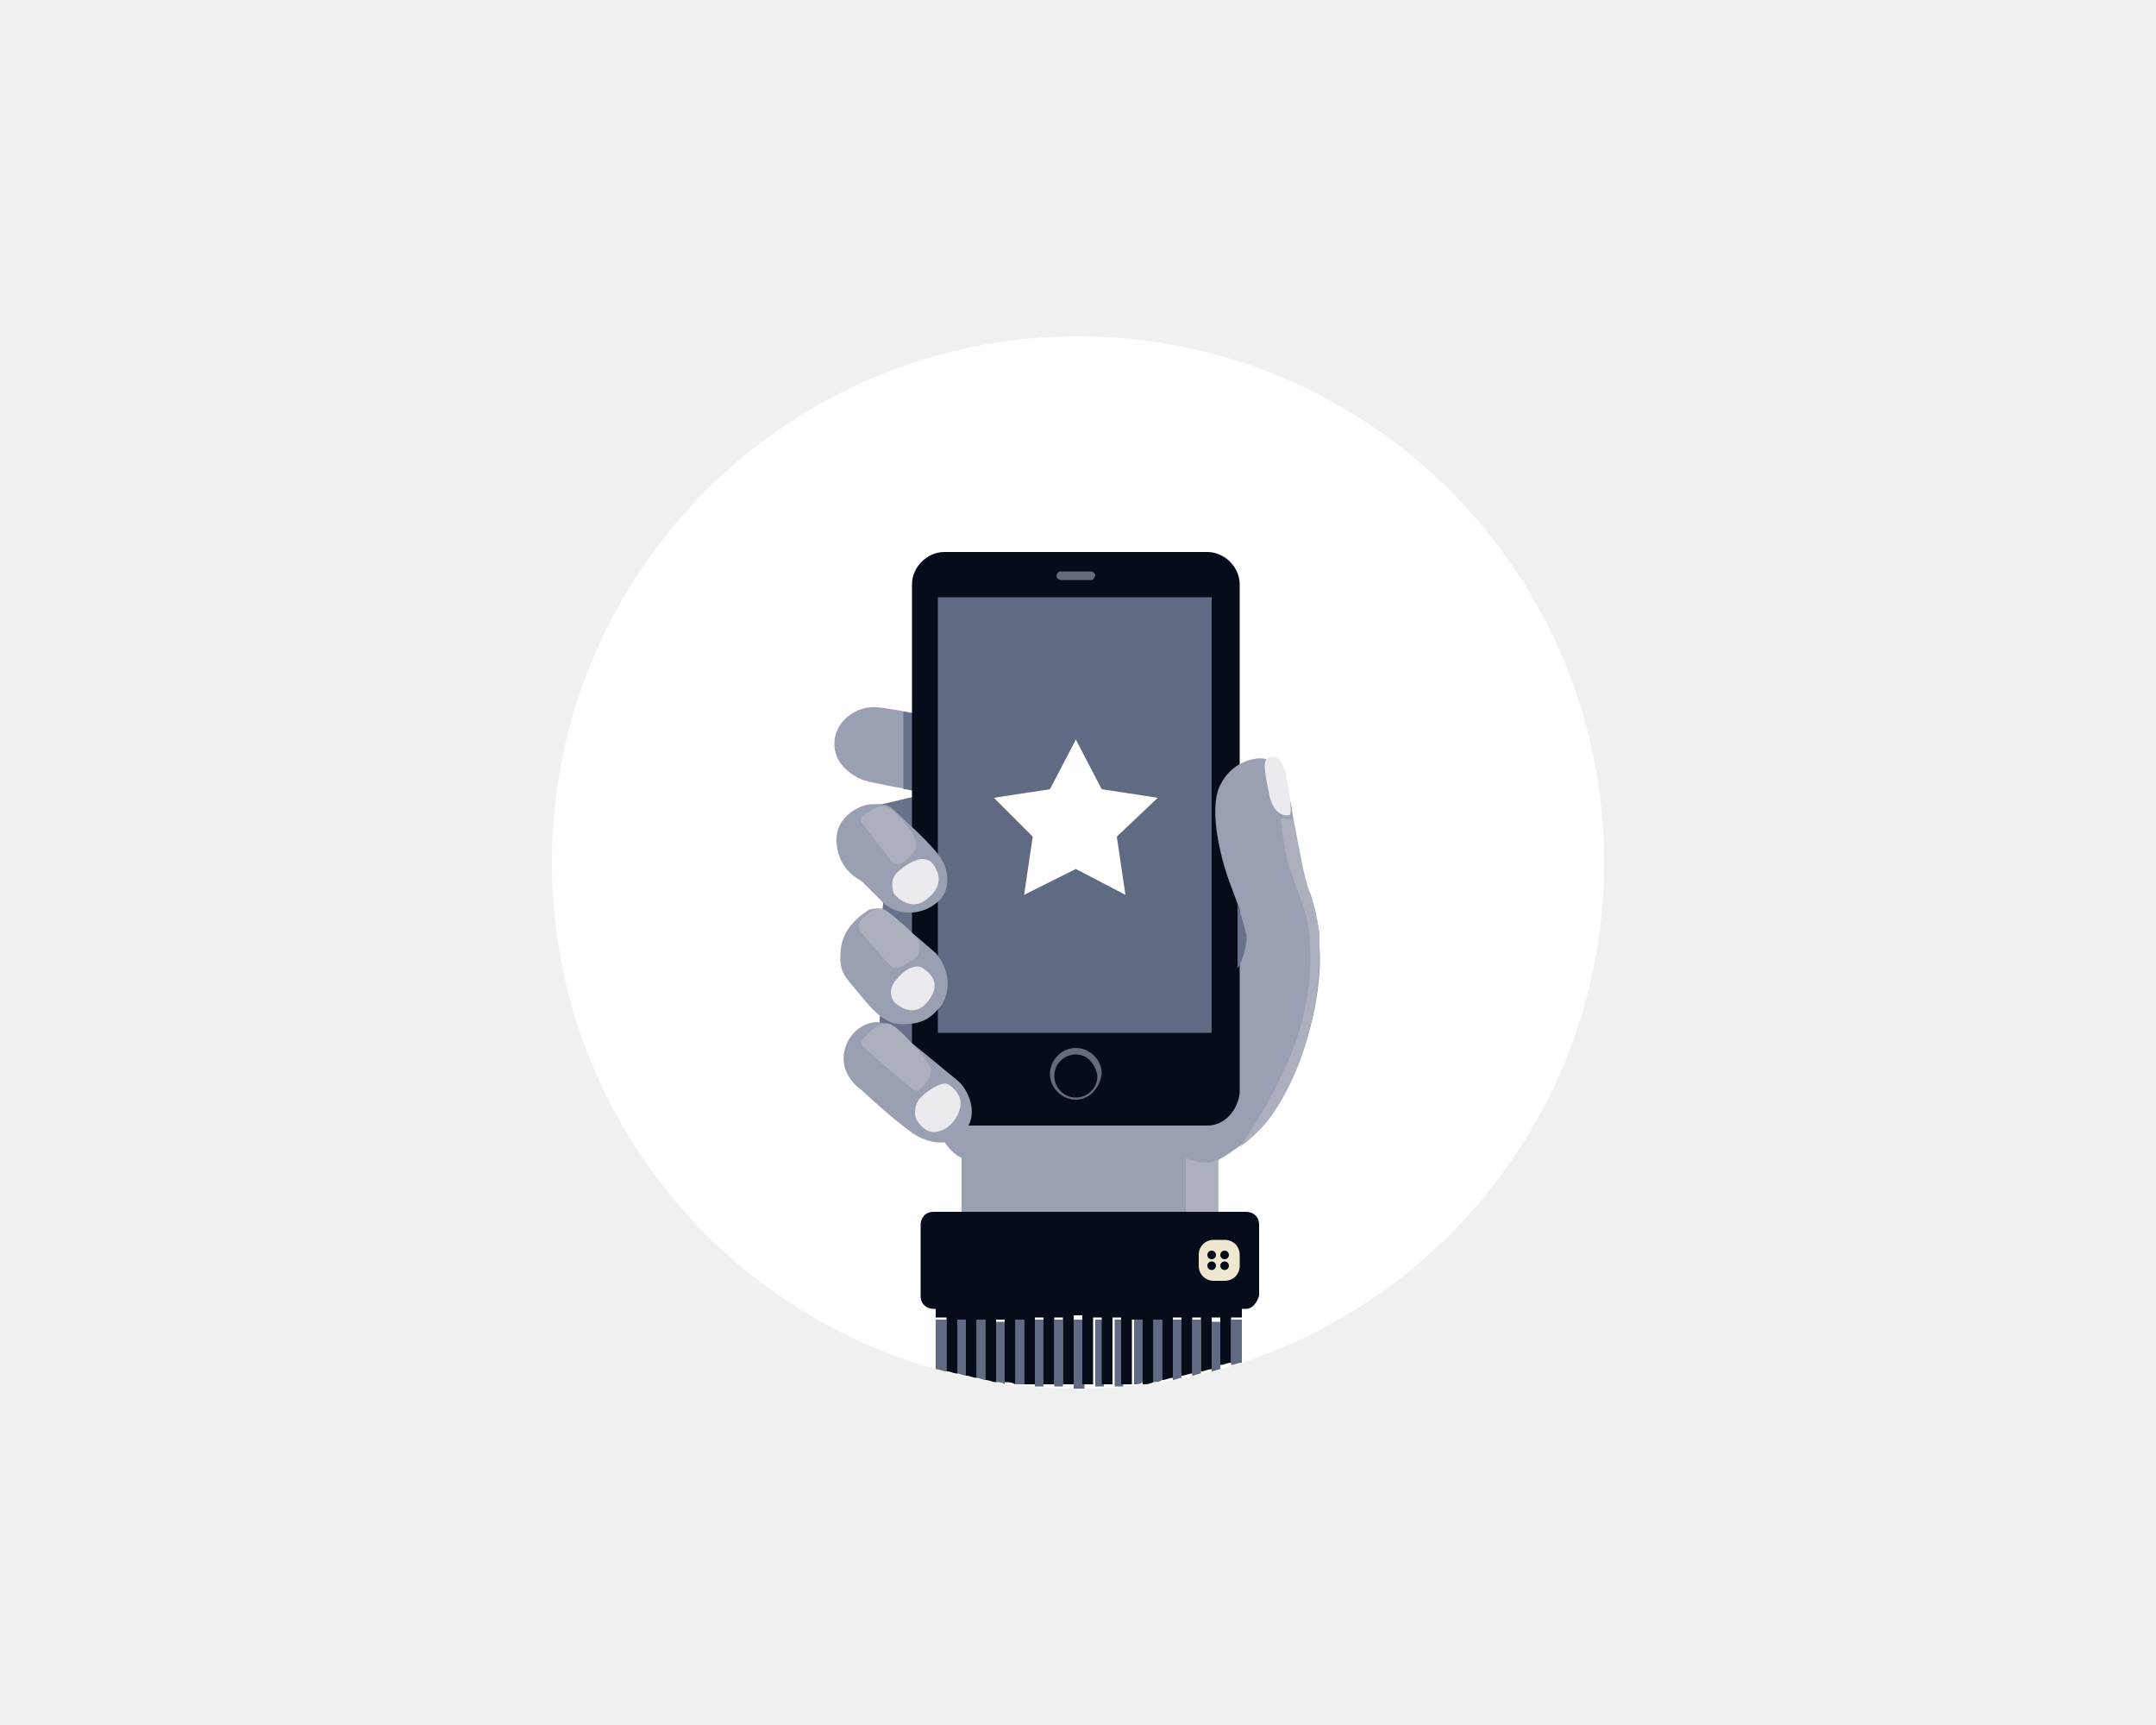
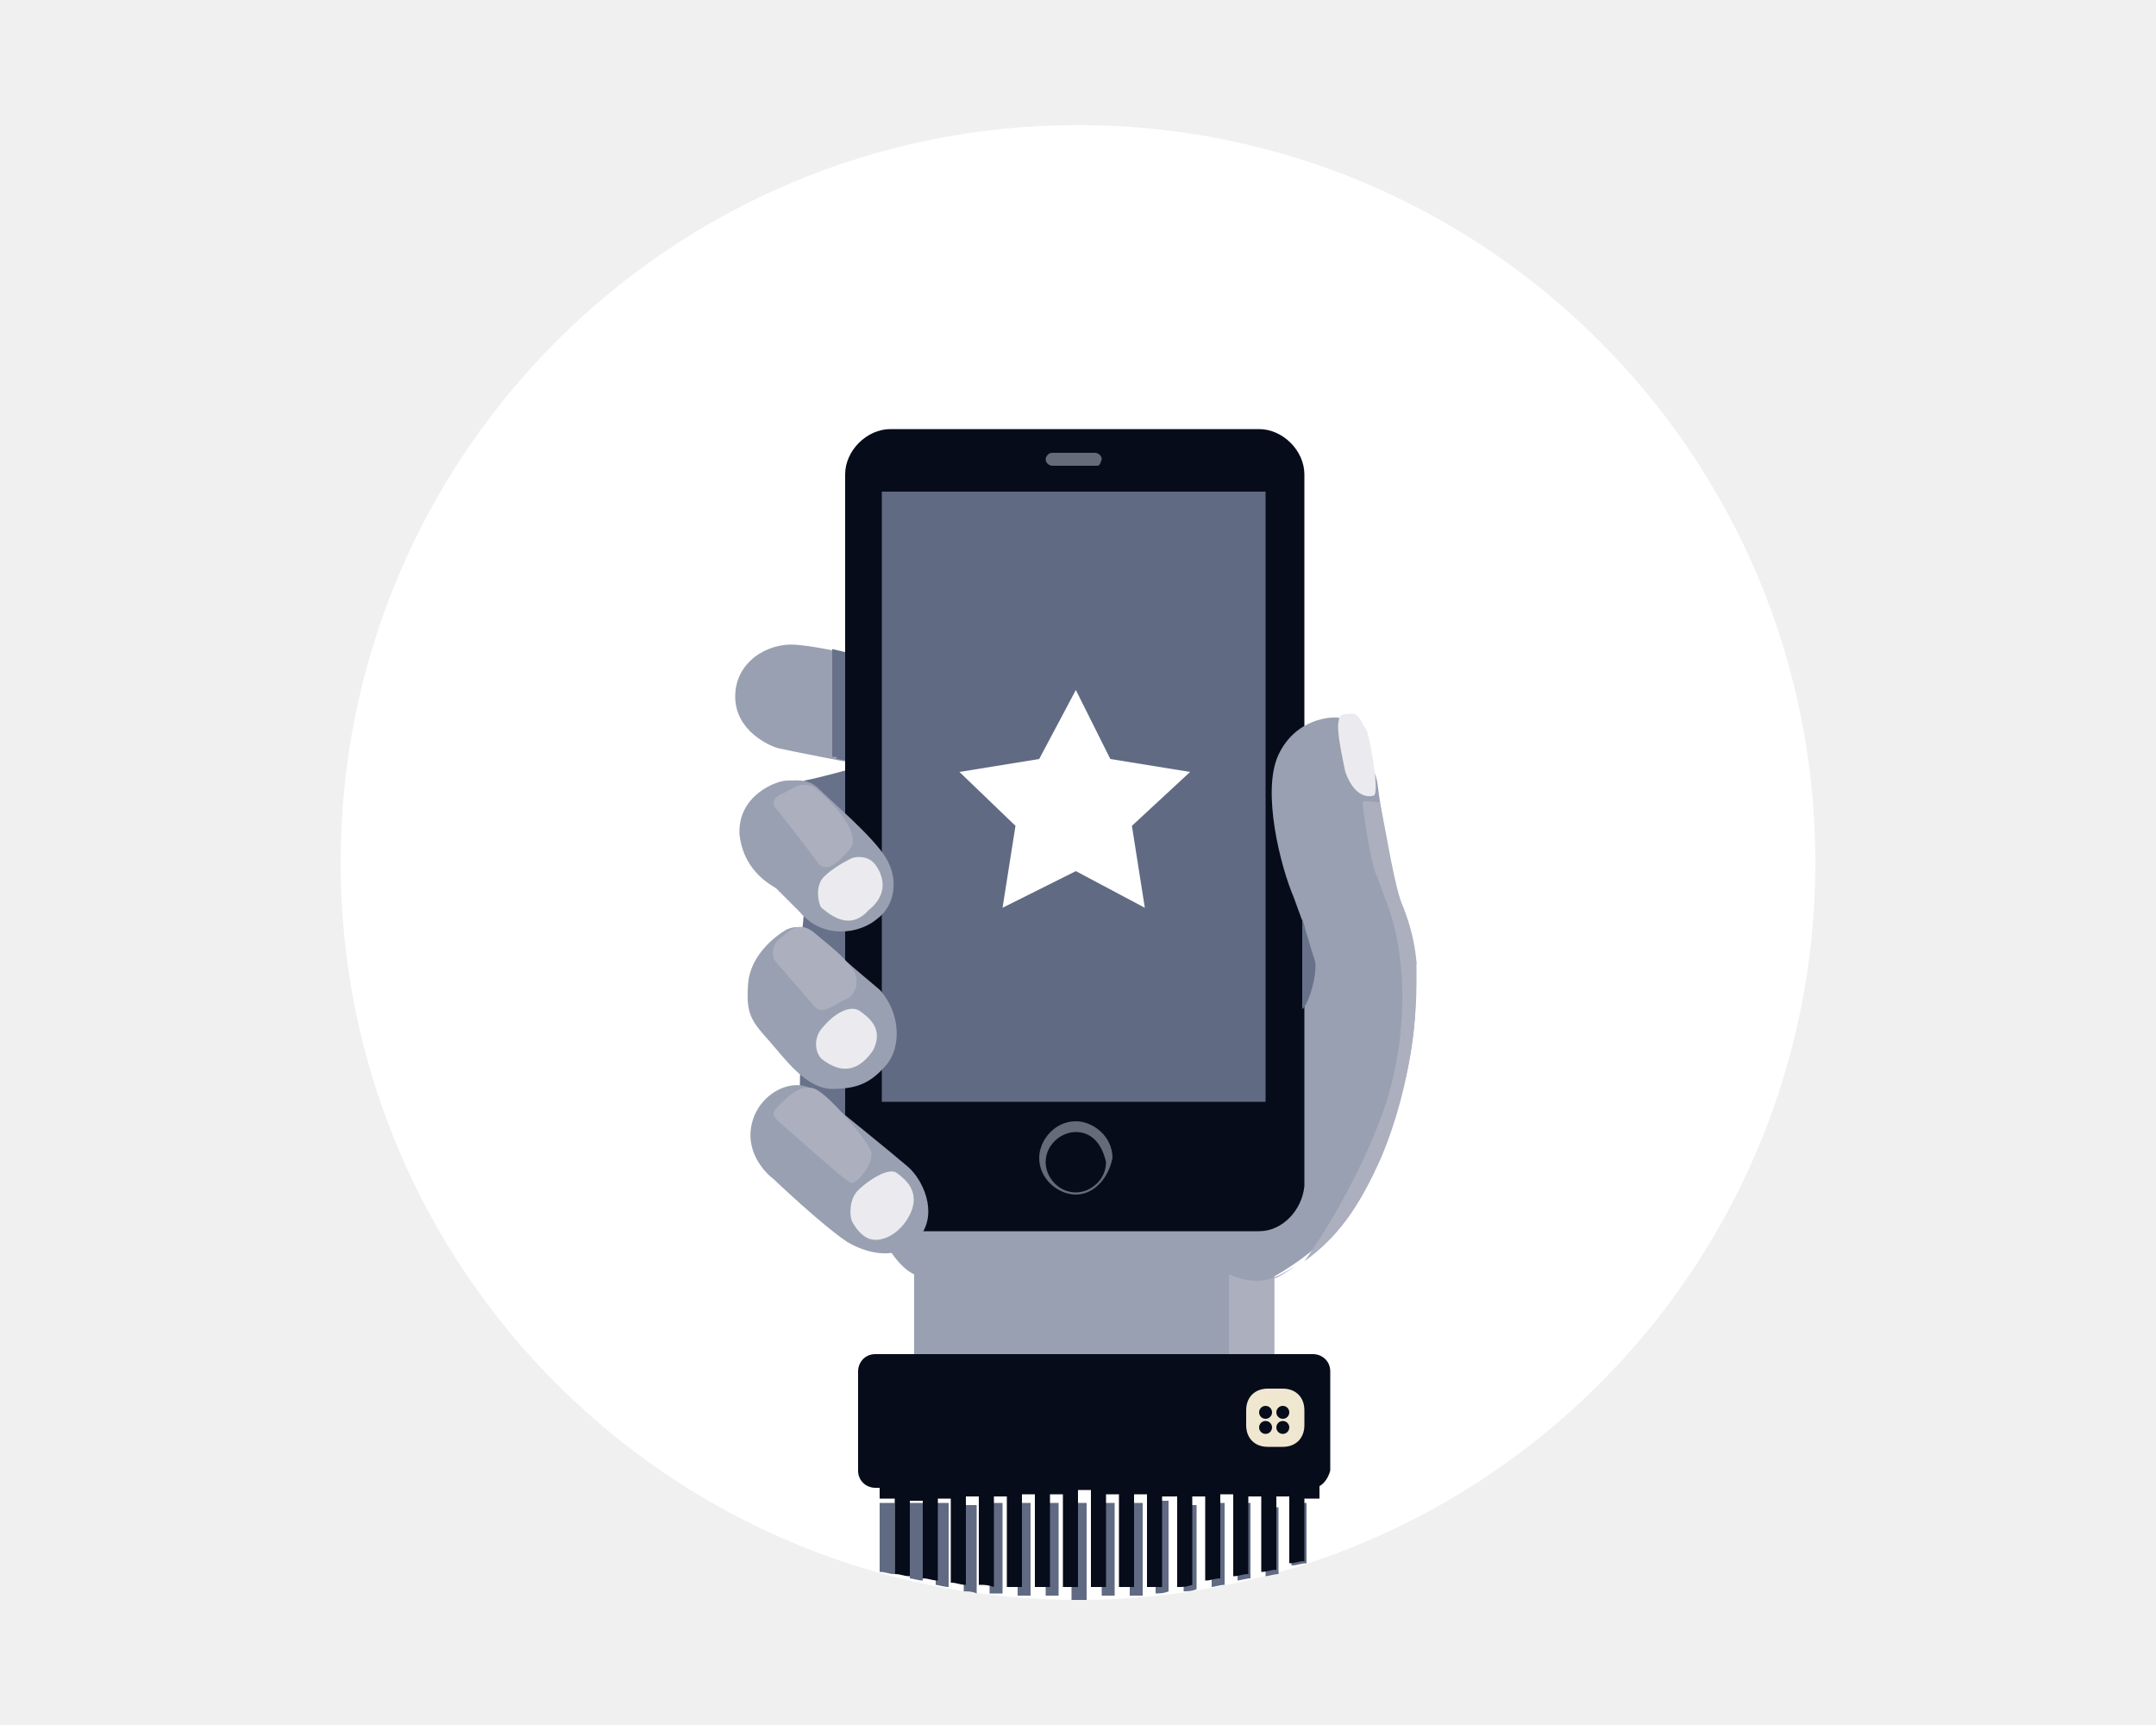
- <svg xmlns="http://www.w3.org/2000/svg" version="1.1" id="Camada_1" x="0px" y="0px" viewBox="0 0 100 80" style="enable-background:new 0 0 100 80;" xml:space="preserve">
+ <svg xmlns="http://www.w3.org/2000/svg" version="1.1" id="Camada_1" x="0px" y="0px" viewBox="-247 380.9 100 80" style="enable-background:new -247 380.9 100 80;" xml:space="preserve">
  <style type="text/css">
	.st0{fill:#FFFFFF;}
	.st1{fill:#68718A;}
	.st2{fill:#99A0B1;}
	.st3{fill:#606A83;}
	.st4{fill:#070C1A;}
	.st5{fill:#636C78;}
	.st6{fill:#EBEBEF;}
	.st7{fill:#ABAFBE;}
	.st8{fill:#F0E7D1;}
</style>
  <g>
-     <circle class="st0" cx="50" cy="40" r="24.4" />
-     <path class="st1" d="M40.9,37.3c0.4-0.1,1.7-0.4,1.7-0.4l0.1,13.3l-1.9-2.7l0.1-5.1l0.1-0.8L40.9,37.3z" />
-     <path class="st2" d="M42.6,36.7c0,0-2.2-0.4-2.5-0.5c-0.3-0.1-1.4-0.6-1.4-1.7c0-1.1,1.1-1.8,2-1.7s2.3,0.4,2.3,0.4L42.6,36.7z" />
-     <path class="st1" d="M42,36.6c0.4,0.1,0.6,0.1,0.6,0.1l0.3-3.5c0,0-0.4-0.1-1-0.2V36.6z" />
-     <path class="st3" d="M56.2,61.2v2.4c0.1,0,0.3-0.1,0.4-0.1v-2.2H56.2z" />
-     <path class="st3" d="M55.3,61.2v2.6c0.1,0,0.3-0.1,0.4-0.1v-2.5H55.3z" />
-     <path class="st3" d="M53.5,61.2v2.9c0.1,0,0.3,0,0.4-0.1v-2.8H53.5z" />
-     <path class="st3" d="M54.4,61.2V64c0.1,0,0.3-0.1,0.4-0.1v-2.7H54.4z" />
-     <path class="st3" d="M48,61.2v3.1c0.1,0,0.3,0,0.4,0v-3.1H48z" />
-     <path class="st3" d="M47.1,61.2v3c0.1,0,0.3,0,0.4,0v-3H47.1z" />
-     <path class="st3" d="M46.2,61.2v2.9c0.1,0,0.3,0,0.4,0.1v-2.9H46.2z" />
-     <path class="st3" d="M45.3,61.2v2.7c0.1,0,0.3,0.1,0.4,0.1v-2.8H45.3z" />
-     <path class="st3" d="M57.6,60.5v0.7h-0.5v2.1c0.2,0,0.3-0.1,0.5-0.1L57.6,60.5L57.6,60.5z" />
-     <path class="st3" d="M44.4,61.2v2.5c0.1,0,0.3,0.1,0.4,0.1v-2.6H44.4z" />
-     <path class="st3" d="M51.7,61.2v3.1c0.1,0,0.3,0,0.4,0v-3.1H51.7z" />
-     <path class="st3" d="M43.9,61.2h-0.5v2.3c0.2,0,0.3,0.1,0.5,0.1V61.2z" />
-     <path class="st3" d="M50.8,61.2v3.1c0.1,0,0.3,0,0.4,0v-3.1H50.8z" />
-     <path class="st3" d="M52.6,61.2v3c0.1,0,0.3,0,0.4-0.1v-3H52.6z" />
-     <path class="st3" d="M48.9,61.2v3.1c0.1,0,0.3,0,0.4,0v-3.1H48.9z" />
-     <path class="st3" d="M49.8,61.2v3.2c0.1,0,0.1,0,0.2,0c0.1,0,0.2,0,0.3,0v-3.2H49.8z" />
-     <path class="st4" d="M43.9,63.6c0.2,0,0.3,0.1,0.5,0.1v-2.5h0.4v2.6c0.2,0,0.3,0.1,0.5,0.1v-2.7h0.4V64c0.2,0,0.3,0.1,0.5,0.1v-2.9   h0.4v2.9c0.2,0,0.3,0,0.5,0.1v-3h0.4v3c0.2,0,0.3,0,0.5,0v-3.1h0.4v3.1c0.2,0,0.3,0,0.5,0v-3.1h0.4v3.1c0.2,0,0.3,0,0.5,0v-3.2h0.4   v3.2c0.2,0,0.3,0,0.5,0v-3.1h0.4v3.1c0.2,0,0.3,0,0.5,0v-3.1h0.4v3.1c0.2,0,0.3,0,0.5,0v-3H53v3c0.2,0,0.3,0,0.5-0.1v-2.9h0.4v2.8   c0.2,0,0.3-0.1,0.5-0.1v-2.8h0.4v2.7c0.2,0,0.3-0.1,0.5-0.1v-2.6h0.4v2.5c0.2,0,0.3-0.1,0.5-0.1v-2.4h0.4v2.2   c0.2,0,0.3-0.1,0.5-0.1v-2.1h0.5v-0.7h-0.5h-0.5h-0.4h-0.5h-0.4h-0.5h-0.4h-0.5h-0.4H53h-0.4h-0.5h-0.4h-0.5h-0.4h-0.5h-0.4h-0.5   h-0.4h-0.5H48h-0.5h-0.4h-0.5h-0.4h-0.5h-0.4h-0.5h-0.4h-0.5h-0.5v0.7h0.5V63.6z" />
-     <path class="st2" d="M61.1,43.3l-4.5-2.4c0,0.1-3.6-1.1-3.6-1.1l-6.5,1.8c0,0-3.5,9.7-3,10.8s1.1,1.3,1.1,1.3v2.8L44.5,57h12v-3.2   c1.7-1,2.5-1.9,3.6-4.2c1-2.3,1.2-4.6,1.1-5.7C61.2,43.7,61.2,43.5,61.1,43.3z" />
-     <path class="st4" d="M56,52.2H43.8c-0.8,0-1.5-0.7-1.5-1.5V27.1c0-0.8,0.7-1.5,1.5-1.5H56c0.8,0,1.5,0.7,1.5,1.5v23.6   C57.4,51.5,56.8,52.2,56,52.2z" />
-     <rect x="43.5" y="27.7" class="st3" width="12.7" height="20.2" />
-     <path class="st5" d="M50.6,26.9h-1.4c-0.1,0-0.2-0.1-0.2-0.2l0,0c0-0.1,0.1-0.2,0.2-0.2h1.4c0.1,0,0.2,0.1,0.2,0.2l0,0   C50.7,26.9,50.7,26.9,50.6,26.9z" />
-     <path class="st5" d="M49.9,51c-0.6,0-1.2-0.5-1.2-1.2c0-0.6,0.5-1.2,1.2-1.2c0.6,0,1.2,0.5,1.2,1.2C51,50.5,50.5,51,49.9,51z    M49.9,48.9c-0.5,0-1,0.4-1,1c0,0.5,0.4,1,1,1c0.5,0,1-0.4,1-1C50.8,49.3,50.4,48.9,49.9,48.9z" />
-     <polygon class="st0" points="49.9,34.3 51.1,36.6 53.7,37 51.8,38.8 52.2,41.5 49.9,40.3 47.5,41.5 47.9,38.8 46.1,37 48.7,36.6     " />
-     <path class="st2" d="M40,40.9c-0.1-0.1-1.1-0.5-1.2-1.8s1.2-1.8,1.6-1.8s0.7-0.1,1.1,0.3c0.4,0.4,1.8,1.6,2.2,2.3   c0.4,0.7,0.3,1.6-0.3,2c-0.6,0.5-1.8,0.7-2.6-0.2C40,40.9,40,40.9,40,40.9z" />
-     <path class="st2" d="M41.4,42.5c-0.2-0.2-0.6-0.5-1.1-0.3c-0.5,0.3-1.2,0.9-1.3,1.8c-0.1,1,0.1,1.2,0.7,1.9   c0.5,0.6,1.2,1.6,2.1,1.6c0.9,0,1.3-0.2,1.8-0.8c0.5-0.6,0.5-1.7-0.2-2.5C42.6,43.5,41.4,42.5,41.4,42.5z" />
-     <path class="st2" d="M39.9,50.5c-0.3-0.2-1-0.9-0.7-1.9c0.3-1,1.4-1.5,2.1-1s2.6,2.1,3.1,2.5c0.5,0.4,1,1.5,0.4,2.3   s-1.6,0.7-2.4,0.2C41.5,52,39.9,50.5,39.9,50.5z" />
-     <path class="st6" d="M41.5,41.5c-0.1-0.1-0.2-0.6,0-0.9c0.2-0.3,0.7-0.6,1-0.7c0.2-0.1,0.6-0.1,0.8,0.2c0.2,0.3,0.5,0.9-0.2,1.5   C42.5,42.2,41.9,41.9,41.5,41.5z" />
-     <path class="st6" d="M41.5,46.5c-0.2-0.2-0.3-0.7,0.1-1.1c0.4-0.5,0.9-0.7,1.2-0.5c0.3,0.2,0.8,0.6,0.4,1.3S42.2,47.1,41.5,46.5z" />
-     <path class="st6" d="M42.5,51.9c-0.1-0.2-0.1-0.7,0.2-1s1-0.8,1.3-0.6c0.3,0.2,0.7,0.6,0.5,1.2s-0.7,1-1.2,1S42.5,51.9,42.5,51.9z" />
-     <path class="st7" d="M40,38.2c-0.2-0.2,0-0.4,0.2-0.5s0.7-0.6,1.2-0.1c0.5,0.4,1.4,1.4,1,1.9c-0.4,0.5-0.7,0.7-1,0.5   C41.1,39.6,40,38.2,40,38.2z" />
-     <path class="st7" d="M39.9,43.2c-0.1-0.2-0.1-0.5,0.2-0.7c0.3-0.2,0.6-0.6,1.1-0.2c0.5,0.4,1,0.8,1.3,1.2c0.3,0.3,0.2,0.9-0.3,1.1   c-0.5,0.3-0.7,0.4-0.9,0.2C41.2,44.7,39.9,43.2,39.9,43.2z" />
-     <path class="st7" d="M40.1,48.6c-0.2-0.2-0.2-0.3,0-0.5c0.2-0.2,0.7-0.8,1.2-0.6s1.7,1.7,1.8,1.9c0.2,0.2,0,0.7-0.3,1   c-0.3,0.3-0.3,0.2-0.6,0C41.9,50.2,40.1,48.6,40.1,48.6z" />
-     <path class="st2" d="M60.7,41.5c-0.3-0.8-0.7-3.4-0.8-4.1c-0.1-0.7-0.9-2.1-1.2-2.2c-0.3-0.1-1.5,0-2.1,1.2   c-0.6,1.2,0.1,3.7,0.5,4.7c0.3,0.8,0.7,1.9,0.8,2.2h3.3C61.1,42.6,60.9,42.1,60.7,41.5z" />
-     <path class="st1" d="M57.4,41.9c0,0,0.3,1,0.4,1.4s-0.2,1.4-0.4,1.6L57.4,41.9z" />
-     <path class="st6" d="M59.8,37.8c0,0-0.6,0.2-0.9-0.8c-0.2-1-0.3-1.5-0.2-1.7c0-0.2,0.2-0.2,0.4-0.2s0.3,0.2,0.5,0.6   C59.7,36.1,60,37.8,59.8,37.8z" />
-     <path class="st7" d="M61.2,44c0-0.3,0-0.5,0-0.7c-0.1-0.7-0.2-1.2-0.4-1.8C60.5,40.9,60.2,39,60,38c-0.2,0-0.6-0.1-0.6,0   c0,0.2,0.3,2.2,0.5,2.5c0.1,0.3,0.4,1.1,0.6,1.7s0.6,2.7-0.2,5.5c-0.7,2.3-2.1,4.5-2.8,5.5c1.1-0.8,1.8-1.7,2.6-3.5   C61.1,47.3,61.2,45,61.2,44z" />
-     <path class="st7" d="M56.5,57v-3.2c0.2-0.1,0.5-0.3,0.7-0.4l0,0c-0.5,0.3-1.1,0.8-2.2,0.3V57H56.5z" />
-     <path class="st4" d="M57.8,60.7H43.3c-0.3,0-0.6-0.2-0.6-0.6v-3.3c0-0.3,0.2-0.6,0.6-0.6h14.5c0.3,0,0.6,0.2,0.6,0.6v3.3   C58.3,60.4,58.1,60.7,57.8,60.7z" />
-     <path class="st8" d="M56.8,59.4h-0.5c-0.4,0-0.7-0.3-0.7-0.7v-0.5c0-0.4,0.3-0.7,0.7-0.7h0.5c0.4,0,0.7,0.3,0.7,0.7v0.5   C57.5,59.1,57.2,59.4,56.8,59.4z" />
-     <circle class="st4" cx="56.2" cy="58.7" r="0.2" />
-     <circle class="st4" cx="56.2" cy="58.2" r="0.2" />
-     <circle class="st4" cx="56.8" cy="58.7" r="0.2" />
-     <circle class="st4" cx="56.8" cy="58.2" r="0.2" />
+     <circle class="st0" cx="-197" cy="420.9" r="34.2" />
+     <path class="st1" d="M-209.7,417.1c0.6-0.1,2.4-0.6,2.4-0.6l0.1,18.6l-2.7-3.8l0.1-7.1l0.1-1.1L-209.7,417.1z" />
+     <path class="st2" d="M-207.4,416.3c0,0-3.1-0.6-3.5-0.7c-0.4-0.1-2-0.8-2-2.4s1.5-2.5,2.8-2.4c1.3,0.1,3.2,0.6,3.2,0.6   L-207.4,416.3z" />
+     <path class="st1" d="M-208.2,416.1c0.6,0.1,0.8,0.1,0.8,0.1l0.4-4.9c0,0-0.6-0.1-1.4-0.3v5H-208.2z" />
+     <path class="st3" d="M-188.3,450.6v3.4c0.1,0,0.4-0.1,0.6-0.1v-3.1h-0.6V450.6z" />
+     <path class="st3" d="M-189.6,450.6v3.6c0.1,0,0.4-0.1,0.6-0.1v-3.5H-189.6z" />
+     <path class="st3" d="M-192.1,450.6v4.1c0.1,0,0.4,0,0.6-0.1v-3.9H-192.1z" />
+     <path class="st3" d="M-190.8,450.6v3.9c0.1,0,0.4-0.1,0.6-0.1v-3.8H-190.8z" />
+     <path class="st3" d="M-199.8,450.6v4.3c0.1,0,0.4,0,0.6,0v-4.3C-199.2,450.6-199.8,450.6-199.8,450.6z" />
+     <path class="st3" d="M-201.1,450.6v4.2c0.1,0,0.4,0,0.6,0v-4.2C-200.5,450.6-201.1,450.6-201.1,450.6z" />
+     <path class="st3" d="M-202.3,450.6v4.1c0.1,0,0.4,0,0.6,0.1v-4.1h-0.6V450.6z" />
+     <path class="st3" d="M-203.6,450.6v3.8c0.1,0,0.4,0.1,0.6,0.1v-3.9H-203.6z" />
+     <path class="st3" d="M-186.4,449.6v1h-0.7v2.9c0.3,0,0.4-0.1,0.7-0.1V449.6L-186.4,449.6z" />
+     <path class="st3" d="M-204.8,450.6v3.5c0.1,0,0.4,0.1,0.6,0.1v-3.6H-204.8z" />
+     <path class="st3" d="M-194.6,450.6v4.3c0.1,0,0.4,0,0.6,0v-4.3C-194.1,450.6-194.6,450.6-194.6,450.6z" />
+     <path class="st3" d="M-205.5,450.6h-0.7v3.2c0.3,0,0.4,0.1,0.7,0.1V450.6z" />
+     <path class="st3" d="M-195.9,450.6v4.3c0.1,0,0.4,0,0.6,0v-4.3C-195.3,450.6-195.9,450.6-195.9,450.6z" />
+     <path class="st3" d="M-193.4,450.6v4.2c0.1,0,0.4,0,0.6-0.1v-4.2h-0.6V450.6z" />
+     <path class="st3" d="M-198.5,450.6v4.3c0.1,0,0.4,0,0.6,0v-4.3C-198,450.6-198.5,450.6-198.5,450.6z" />
+     <path class="st3" d="M-197.3,450.6v4.5c0.1,0,0.1,0,0.3,0s0.3,0,0.4,0v-4.5H-197.3z" />
+     <path class="st4" d="M-205.5,453.9c0.3,0,0.4,0.1,0.7,0.1v-3.5h0.6v3.6c0.3,0,0.4,0.1,0.7,0.1v-3.8h0.6v3.9c0.3,0,0.4,0.1,0.7,0.1   v-4.1h0.6v4.1c0.3,0,0.4,0,0.7,0.1v-4.2h0.6v4.2c0.3,0,0.4,0,0.7,0v-4.3h0.6v4.3c0.3,0,0.4,0,0.7,0v-4.3h0.6v4.3c0.3,0,0.4,0,0.7,0   v-4.5h0.6v4.5c0.3,0,0.4,0,0.7,0v-4.3h0.6v4.3c0.3,0,0.4,0,0.7,0v-4.3h0.6v4.3c0.3,0,0.4,0,0.7,0v-4.2h0.7v4.2c0.3,0,0.4,0,0.7-0.1   v-4.1h0.6v3.9c0.3,0,0.4-0.1,0.7-0.1v-3.9h0.6v3.8c0.3,0,0.4-0.1,0.7-0.1v-3.6h0.6v3.5c0.3,0,0.4-0.1,0.7-0.1v-3.4h0.6v3.1   c0.3,0,0.4-0.1,0.7-0.1v-2.9h0.7v-1h-0.7h-0.7h-0.6h-0.7h-0.6h-0.7h-0.6h-0.7h-0.6h-0.7h-0.6h-0.7h-0.6h-0.7h-0.6h-0.7h-0.6h-0.7   h-0.6h-0.7h-0.7h-0.7h-0.6h-0.7h-0.6h-0.7h-0.6h-0.7h-0.6h-0.7h-0.7v1h0.7C-205.5,450.4-205.5,453.9-205.5,453.9z" />
+     <path class="st2" d="M-181.5,425.5l-6.3-3.4c0,0.1-5-1.5-5-1.5l-9.1,2.5c0,0-4.9,13.6-4.2,15.1c0.7,1.5,1.5,1.8,1.5,1.8v3.9   l-0.1,0.7h16.8v-4.5c2.4-1.4,3.5-2.7,5-5.9c1.4-3.2,1.7-6.4,1.5-8C-181.3,426.1-181.3,425.8-181.5,425.5z" />
+     <path class="st4" d="M-188.6,438h-17.1c-1.1,0-2.1-1-2.1-2.1v-33c0-1.1,1-2.1,2.1-2.1h17.1c1.1,0,2.1,1,2.1,2.1v33   C-186.6,437-187.5,438-188.6,438z" />
+     <rect x="-206.1" y="403.7" class="st3" width="17.8" height="28.3" />
+     <path class="st5" d="M-196.2,402.5h-2c-0.1,0-0.3-0.1-0.3-0.3l0,0c0-0.1,0.1-0.3,0.3-0.3h2c0.1,0,0.3,0.1,0.3,0.3l0,0   C-196,402.5-196,402.5-196.2,402.5z" />
+     <path class="st5" d="M-197.1,436.3c-0.8,0-1.7-0.7-1.7-1.7c0-0.8,0.7-1.7,1.7-1.7c0.8,0,1.7,0.7,1.7,1.7   C-195.6,435.6-196.3,436.3-197.1,436.3z M-197.1,433.4c-0.7,0-1.4,0.6-1.4,1.4c0,0.7,0.6,1.4,1.4,1.4c0.7,0,1.4-0.6,1.4-1.4   C-195.9,433.9-196.4,433.4-197.1,433.4z" />
+     <polygon class="st0" points="-197.1,412.9 -195.5,416.1 -191.8,416.7 -194.5,419.2 -193.9,423 -197.1,421.3 -200.5,423    -199.9,419.2 -202.5,416.7 -198.8,416.1  " />
+     <path class="st2" d="M-211,422.1c-0.1-0.1-1.5-0.7-1.7-2.5c-0.1-1.8,1.7-2.5,2.2-2.5s1-0.1,1.5,0.4c0.6,0.6,2.5,2.2,3.1,3.2   s0.4,2.2-0.4,2.8c-0.8,0.7-2.5,1-3.6-0.3C-211,422.1-211,422.1-211,422.1z" />
+     <path class="st2" d="M-209,424.4c-0.3-0.3-0.8-0.7-1.5-0.4c-0.7,0.4-1.7,1.3-1.8,2.5c-0.1,1.4,0.1,1.7,1,2.7   c0.7,0.8,1.7,2.2,2.9,2.2s1.8-0.3,2.5-1.1c0.7-0.8,0.7-2.4-0.3-3.5C-207.4,425.8-209,424.4-209,424.4z" />
+     <path class="st2" d="M-211.1,435.6c-0.4-0.3-1.4-1.3-1-2.7s2-2.1,2.9-1.4s3.6,2.9,4.3,3.5c0.7,0.6,1.4,2.1,0.6,3.2s-2.2,1-3.4,0.3   C-208.9,437.7-211.1,435.6-211.1,435.6z" />
+     <path class="st6" d="M-208.9,423c-0.1-0.1-0.3-0.8,0-1.3c0.3-0.4,1-0.8,1.4-1c0.3-0.1,0.8-0.1,1.1,0.3s0.7,1.3-0.3,2.1   C-207.5,424-208.3,423.5-208.9,423z" />
+     <path class="st6" d="M-208.9,430c-0.3-0.3-0.4-1,0.1-1.5c0.6-0.7,1.3-1,1.7-0.7s1.1,0.8,0.6,1.8   C-207.1,430.5-207.9,430.8-208.9,430z" />
+     <path class="st6" d="M-207.5,437.5c-0.1-0.3-0.1-1,0.3-1.4c0.4-0.4,1.4-1.1,1.8-0.8c0.4,0.3,1,0.8,0.7,1.7c-0.3,0.8-1,1.4-1.7,1.4   S-207.5,437.5-207.5,437.5z" />
+     <path class="st7" d="M-211,418.4c-0.3-0.3,0-0.6,0.3-0.7c0.3-0.1,1-0.8,1.7-0.1c0.7,0.6,2,2,1.4,2.7c-0.6,0.7-1,1-1.4,0.7   C-209.5,420.3-211,418.4-211,418.4z" />
+     <path class="st7" d="M-211.1,425.4c-0.1-0.3-0.1-0.7,0.3-1c0.4-0.3,0.8-0.8,1.5-0.3c0.7,0.6,1.4,1.1,1.8,1.7   c0.4,0.4,0.3,1.3-0.4,1.5c-0.7,0.4-1,0.6-1.3,0.3C-209.3,427.5-211.1,425.4-211.1,425.4z" />
+     <path class="st7" d="M-210.9,432.9c-0.3-0.3-0.3-0.4,0-0.7s1-1.1,1.7-0.8c0.7,0.3,2.4,2.4,2.5,2.7c0.3,0.3,0,1-0.4,1.4   c-0.4,0.4-0.4,0.3-0.8,0S-210.9,432.9-210.9,432.9z" />
+     <path class="st2" d="M-182,423c-0.4-1.1-1-4.8-1.1-5.7s-1.3-2.9-1.7-3.1c-0.4-0.1-2.1,0-2.9,1.7s0.1,5.2,0.7,6.6   c0.4,1.1,1,2.7,1.1,3.1h4.6C-181.5,424.5-181.7,423.8-182,423z" />
+     <path class="st1" d="M-186.6,423.5c0,0,0.4,1.4,0.6,2c0.1,0.6-0.3,2-0.6,2.2V423.5z" />
+     <path class="st6" d="M-183.3,417.8c0,0-0.8,0.3-1.3-1.1c-0.3-1.4-0.4-2.1-0.3-2.4c0-0.3,0.3-0.3,0.6-0.3c0.3,0,0.4,0.3,0.7,0.8   C-183.4,415.4-183,417.8-183.3,417.8z" />
+     <path class="st7" d="M-181.3,426.5c0-0.4,0-0.7,0-1c-0.1-1-0.3-1.7-0.6-2.5c-0.4-0.8-0.8-3.5-1.1-4.9c-0.3,0-0.8-0.1-0.8,0   c0,0.3,0.4,3.1,0.7,3.5c0.1,0.4,0.6,1.5,0.8,2.4s0.8,3.8-0.3,7.7c-1,3.2-2.9,6.3-3.9,7.7c1.5-1.1,2.5-2.4,3.6-4.9   C-181.5,431.1-181.3,427.9-181.3,426.5z" />
+     <path class="st7" d="M-187.9,444.7v-4.5c0.3-0.1,0.7-0.4,1-0.6l0,0c-0.7,0.4-1.5,1.1-3.1,0.4v4.6H-187.9z" />
+     <path class="st4" d="M-186.1,449.9h-20.3c-0.4,0-0.8-0.3-0.8-0.8v-4.6c0-0.4,0.3-0.8,0.8-0.8h20.3c0.4,0,0.8,0.3,0.8,0.8v4.6   C-185.4,449.5-185.7,449.9-186.1,449.9z" />
+     <path class="st8" d="M-187.5,448h-0.7c-0.6,0-1-0.4-1-1v-0.7c0-0.6,0.4-1,1-1h0.7c0.6,0,1,0.4,1,1v0.7   C-186.5,447.6-186.9,448-187.5,448z" />
+     <circle class="st4" cx="-188.3" cy="447.1" r="0.3" />
+     <circle class="st4" cx="-188.3" cy="446.4" r="0.3" />
+     <circle class="st4" cx="-187.5" cy="447.1" r="0.3" />
+     <circle class="st4" cx="-187.5" cy="446.4" r="0.3" />
  </g>
</svg>
